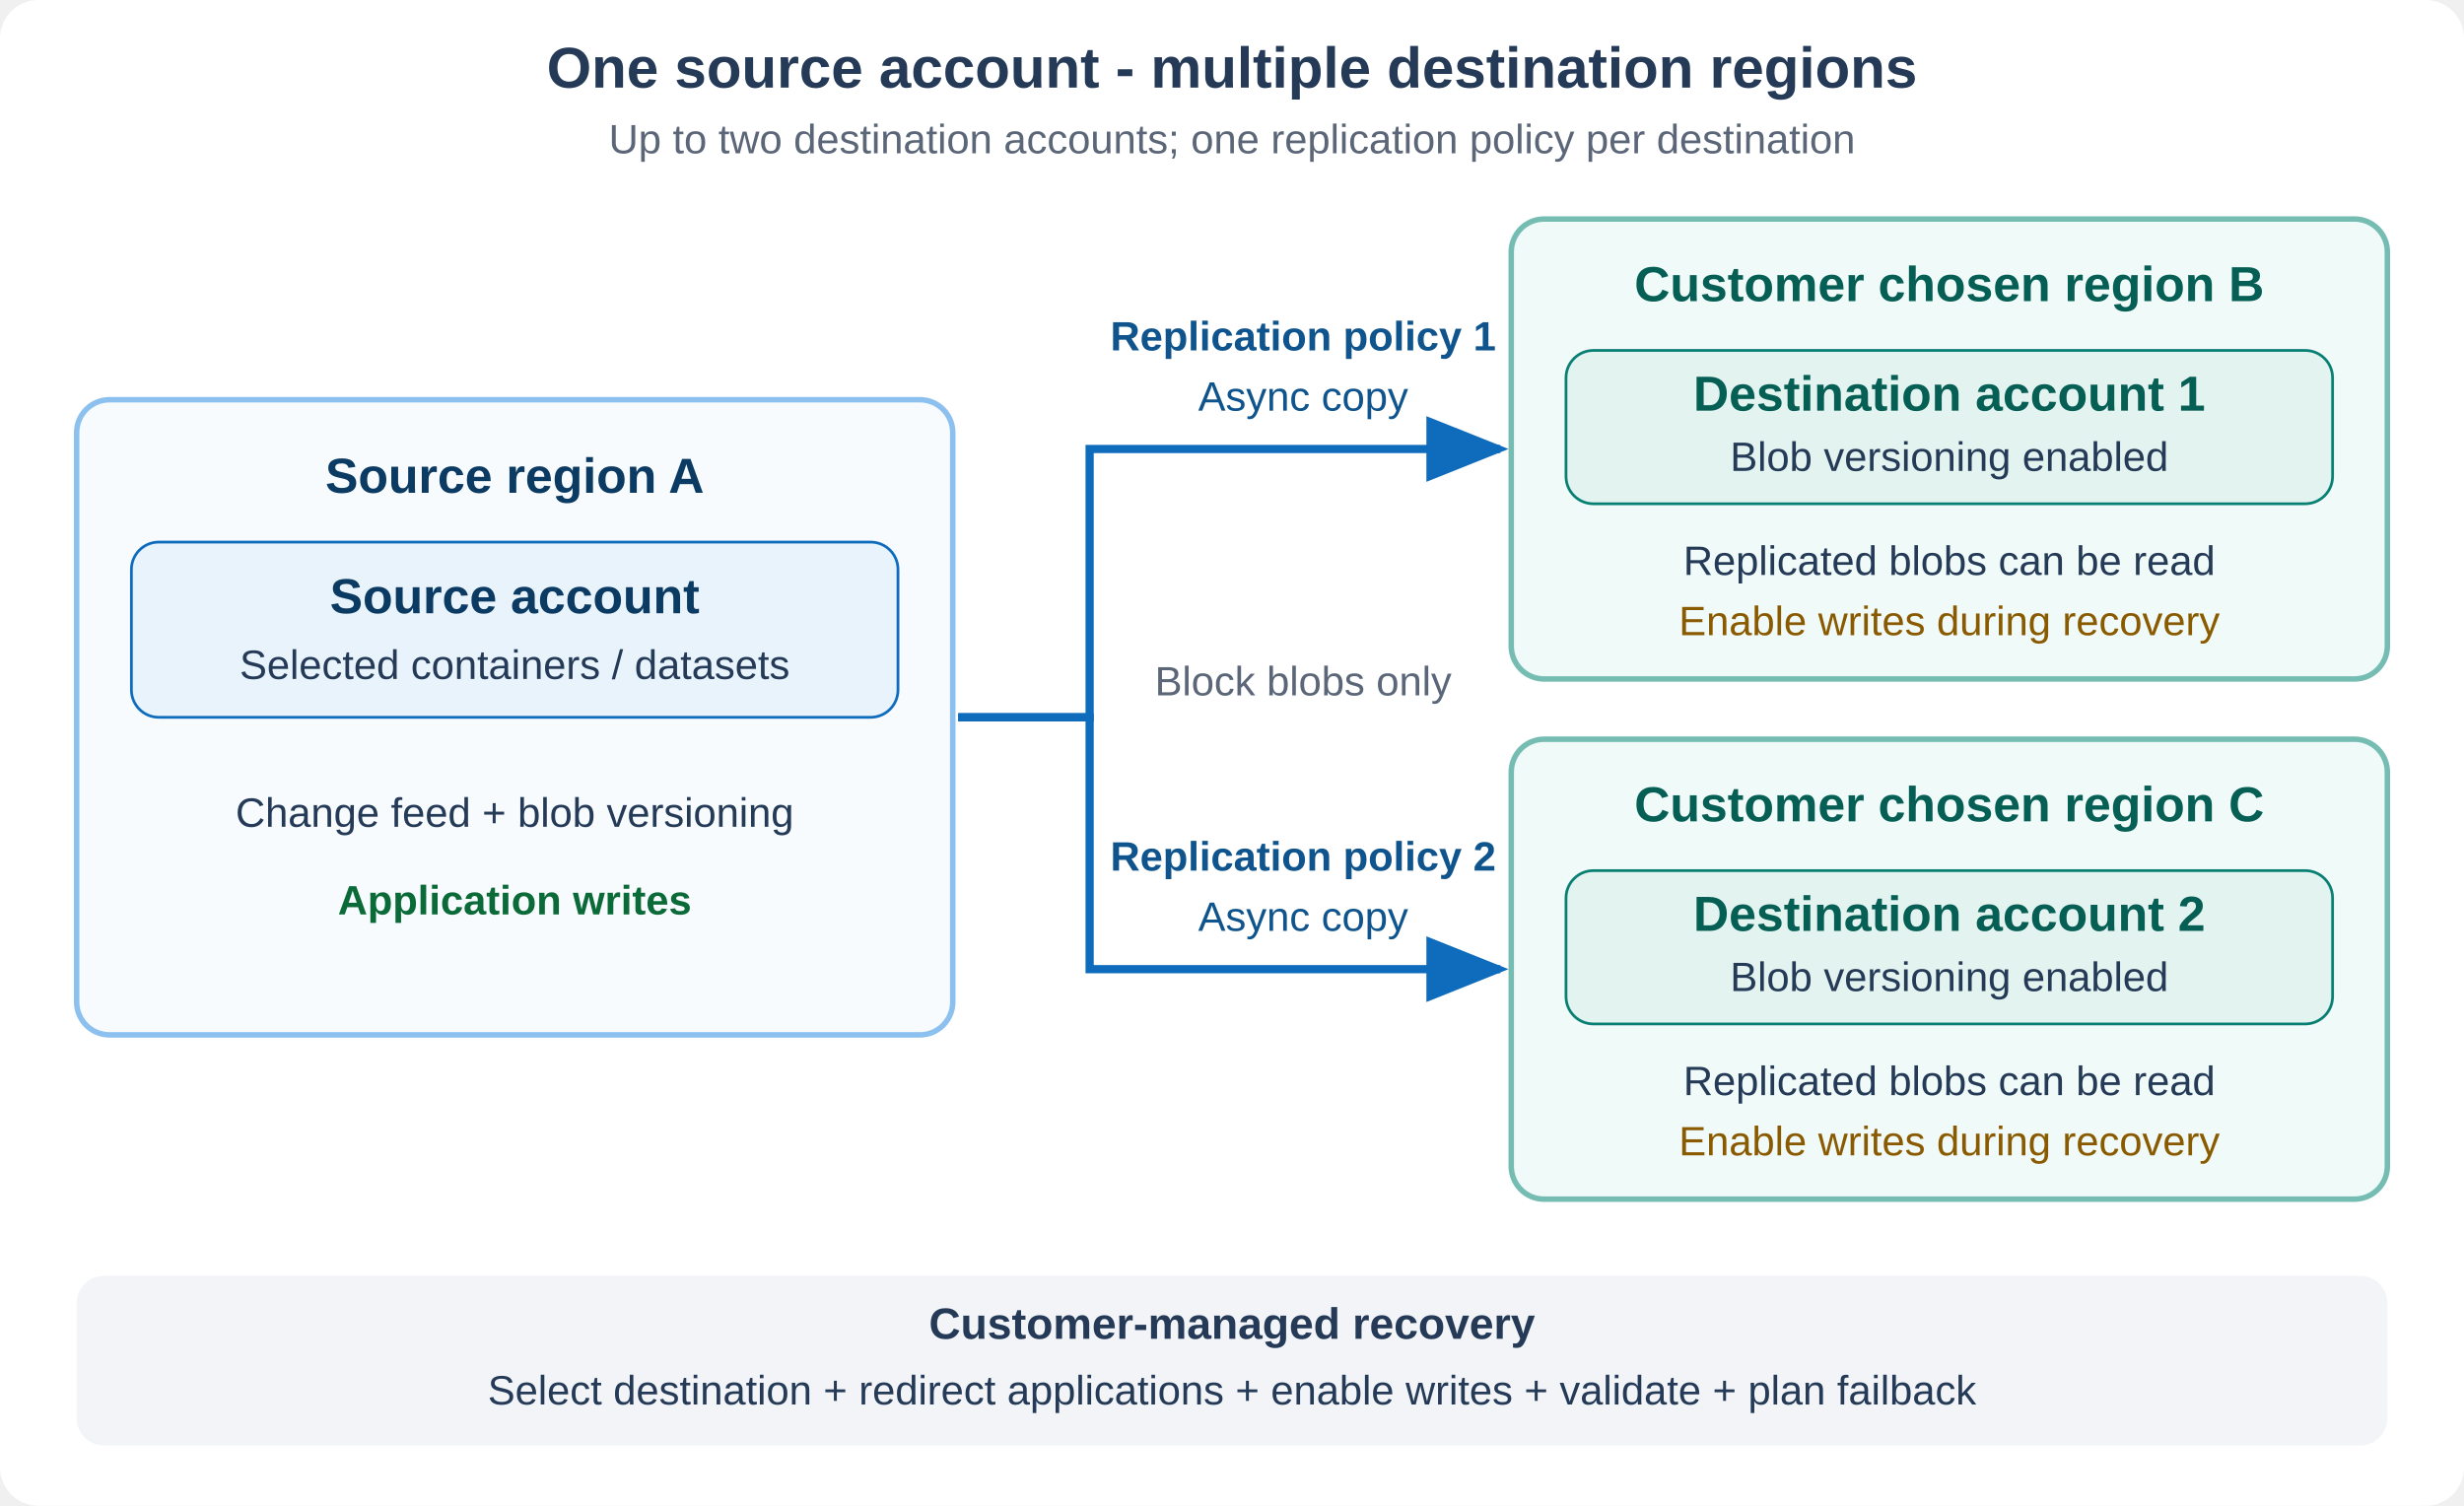
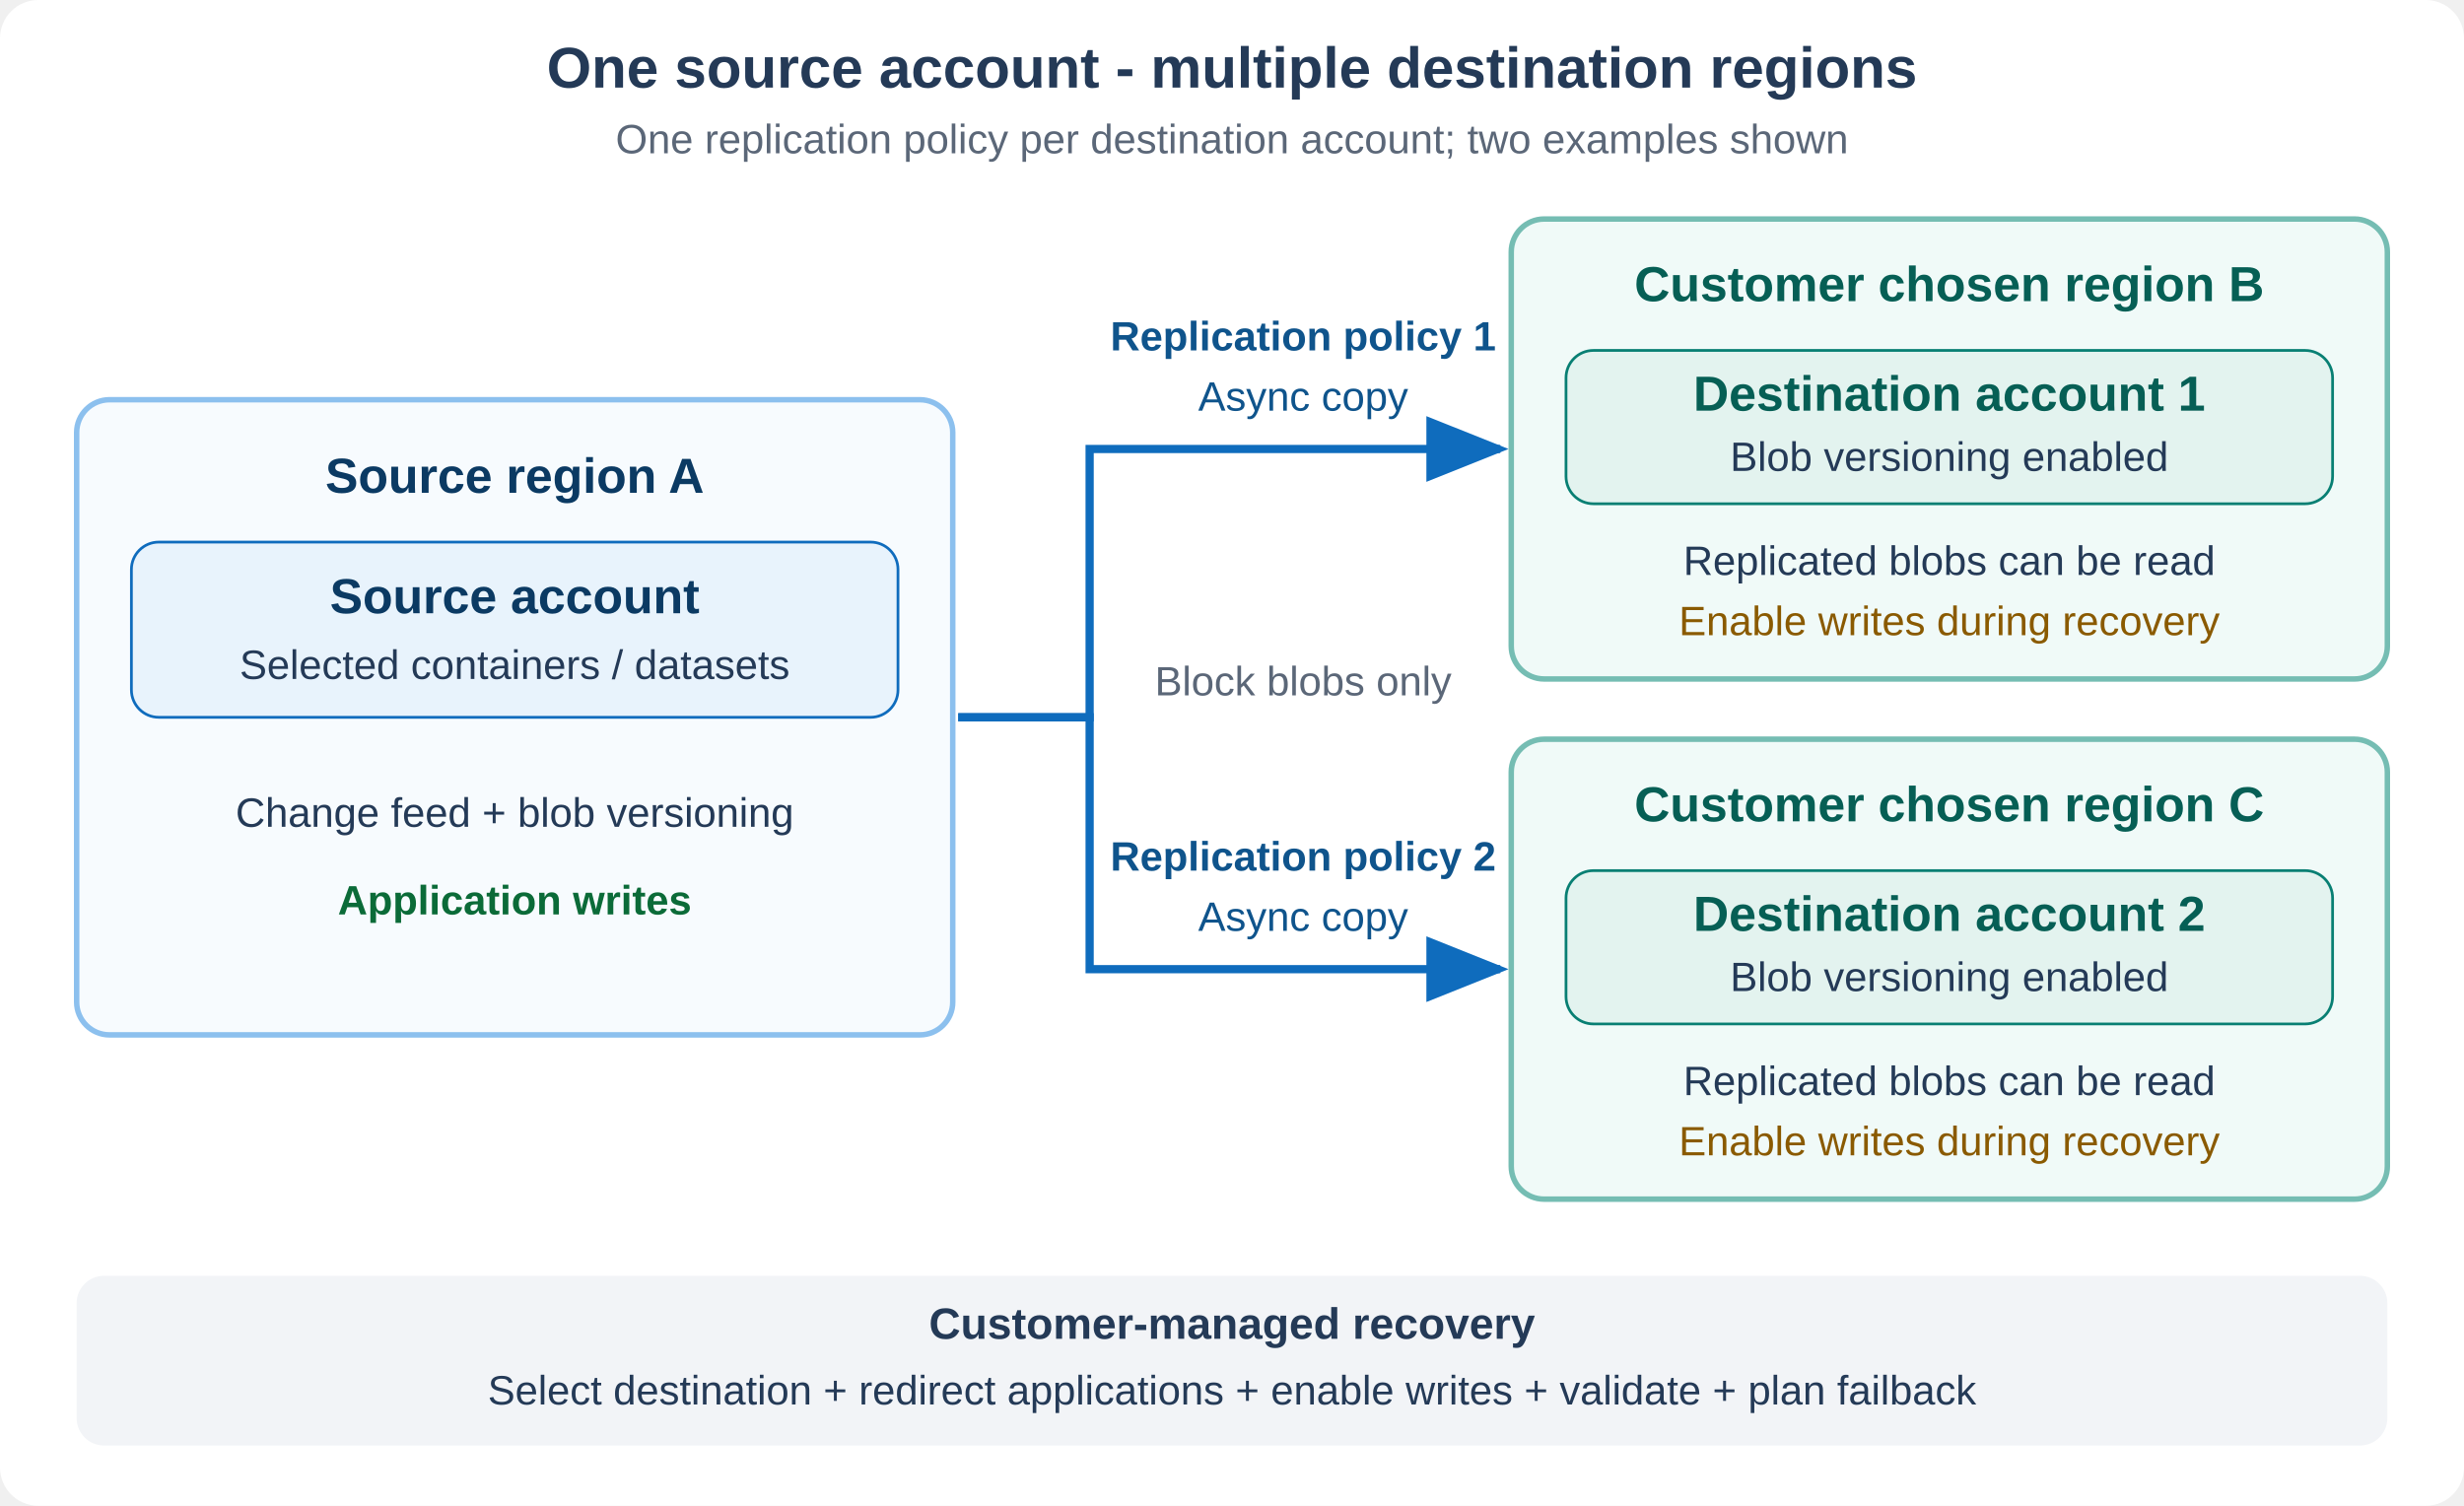
<svg xmlns="http://www.w3.org/2000/svg" width="900" height="550" viewBox="0 0 900 550" role="img" aria-labelledby="title description" font-family="Segoe UI, Arial, sans-serif">
  <defs>
    <marker id="arrow" markerWidth="10" markerHeight="8" refX="9" refY="4" orient="auto">
      <path d="M0 0 10 4 0 8Z" fill="#0F6CBD" />
    </marker>
  </defs>
  <rect width="900" height="550" rx="14" fill="#FFFFFF" />
  <text x="450" y="32" text-anchor="middle" font-size="21" font-weight="600" fill="#243A57">One source account - multiple destination regions</text>
-   <text x="450" y="56" text-anchor="middle" font-size="15" fill="#5B6778">Up to two destination accounts; one replication policy per destination</text>
+   <text x="450" y="56" text-anchor="middle" font-size="15" fill="#5B6778">One replication policy per destination account; two examples shown</text>
  <rect x="28" y="146" width="320" height="232" rx="12" fill="#F7FBFE" stroke="#8CC0EE" stroke-width="2" />
  <text x="188" y="180" text-anchor="middle" font-size="18" font-weight="600" fill="#0B3A63">Source region A</text>
  <rect x="48" y="198" width="280" height="64" rx="10" fill="#E8F3FC" stroke="#0F6CBD" />
  <text x="188" y="224" text-anchor="middle" font-size="18" font-weight="600" fill="#0B3A63">Source account</text>
  <text x="188" y="248" text-anchor="middle" font-size="15" fill="#243A57">Selected containers / datasets</text>
  <text x="188" y="302" text-anchor="middle" font-size="15" fill="#243A57">Change feed + blob versioning</text>
  <text x="188" y="334" text-anchor="middle" font-size="15" font-weight="600" fill="#0B6B38">Application writes</text>
  <rect x="552" y="80" width="320" height="168" rx="12" fill="#F0FAF8" stroke="#75BDB3" stroke-width="2" />
  <text x="712" y="110" text-anchor="middle" font-size="18" font-weight="600" fill="#065F55">Customer chosen region B</text>
  <rect x="572" y="128" width="280" height="56" rx="10" fill="#E3F3EF" stroke="#087F73" />
  <text x="712" y="150" text-anchor="middle" font-size="18" font-weight="600" fill="#065F55">Destination account 1</text>
  <text x="712" y="172" text-anchor="middle" font-size="15" fill="#243A57">Blob versioning enabled</text>
  <text x="712" y="210" text-anchor="middle" font-size="15" fill="#243A57">Replicated blobs can be read</text>
  <text x="712" y="232" text-anchor="middle" font-size="15" fill="#8A5A00">Enable writes during recovery</text>
  <rect x="552" y="270" width="320" height="168" rx="12" fill="#F0FAF8" stroke="#75BDB3" stroke-width="2" />
  <text x="712" y="300" text-anchor="middle" font-size="18" font-weight="600" fill="#065F55">Customer chosen region C</text>
  <rect x="572" y="318" width="280" height="56" rx="10" fill="#E3F3EF" stroke="#087F73" />
  <text x="712" y="340" text-anchor="middle" font-size="18" font-weight="600" fill="#065F55">Destination account 2</text>
  <text x="712" y="362" text-anchor="middle" font-size="15" fill="#243A57">Blob versioning enabled</text>
  <text x="712" y="400" text-anchor="middle" font-size="15" fill="#243A57">Replicated blobs can be read</text>
  <text x="712" y="422" text-anchor="middle" font-size="15" fill="#8A5A00">Enable writes during recovery</text>
  <path d="M350 262H398V164H548" fill="none" stroke="#0F6CBD" stroke-width="3" marker-end="url(#arrow)" />
  <path d="M350 262H398V354H548" fill="none" stroke="#0F6CBD" stroke-width="3" marker-end="url(#arrow)" />
  <text x="476" y="128" text-anchor="middle" font-size="15" font-weight="600" fill="#0F548C">Replication policy 1</text>
  <text x="476" y="150" text-anchor="middle" font-size="15" fill="#0F548C">Async copy</text>
  <text x="476" y="254" text-anchor="middle" font-size="15" fill="#5B6778">Block blobs only</text>
  <text x="476" y="318" text-anchor="middle" font-size="15" font-weight="600" fill="#0F548C">Replication policy 2</text>
  <text x="476" y="340" text-anchor="middle" font-size="15" fill="#0F548C">Async copy</text>
  <rect x="28" y="466" width="844" height="62" rx="10" fill="#F2F4F7" />
  <text x="450" y="489" text-anchor="middle" font-size="16" font-weight="600" fill="#243A57">Customer-managed recovery</text>
  <text x="450" y="513" text-anchor="middle" font-size="15" fill="#243A57">Select destination + redirect applications + enable writes + validate + plan failback</text>
</svg>
